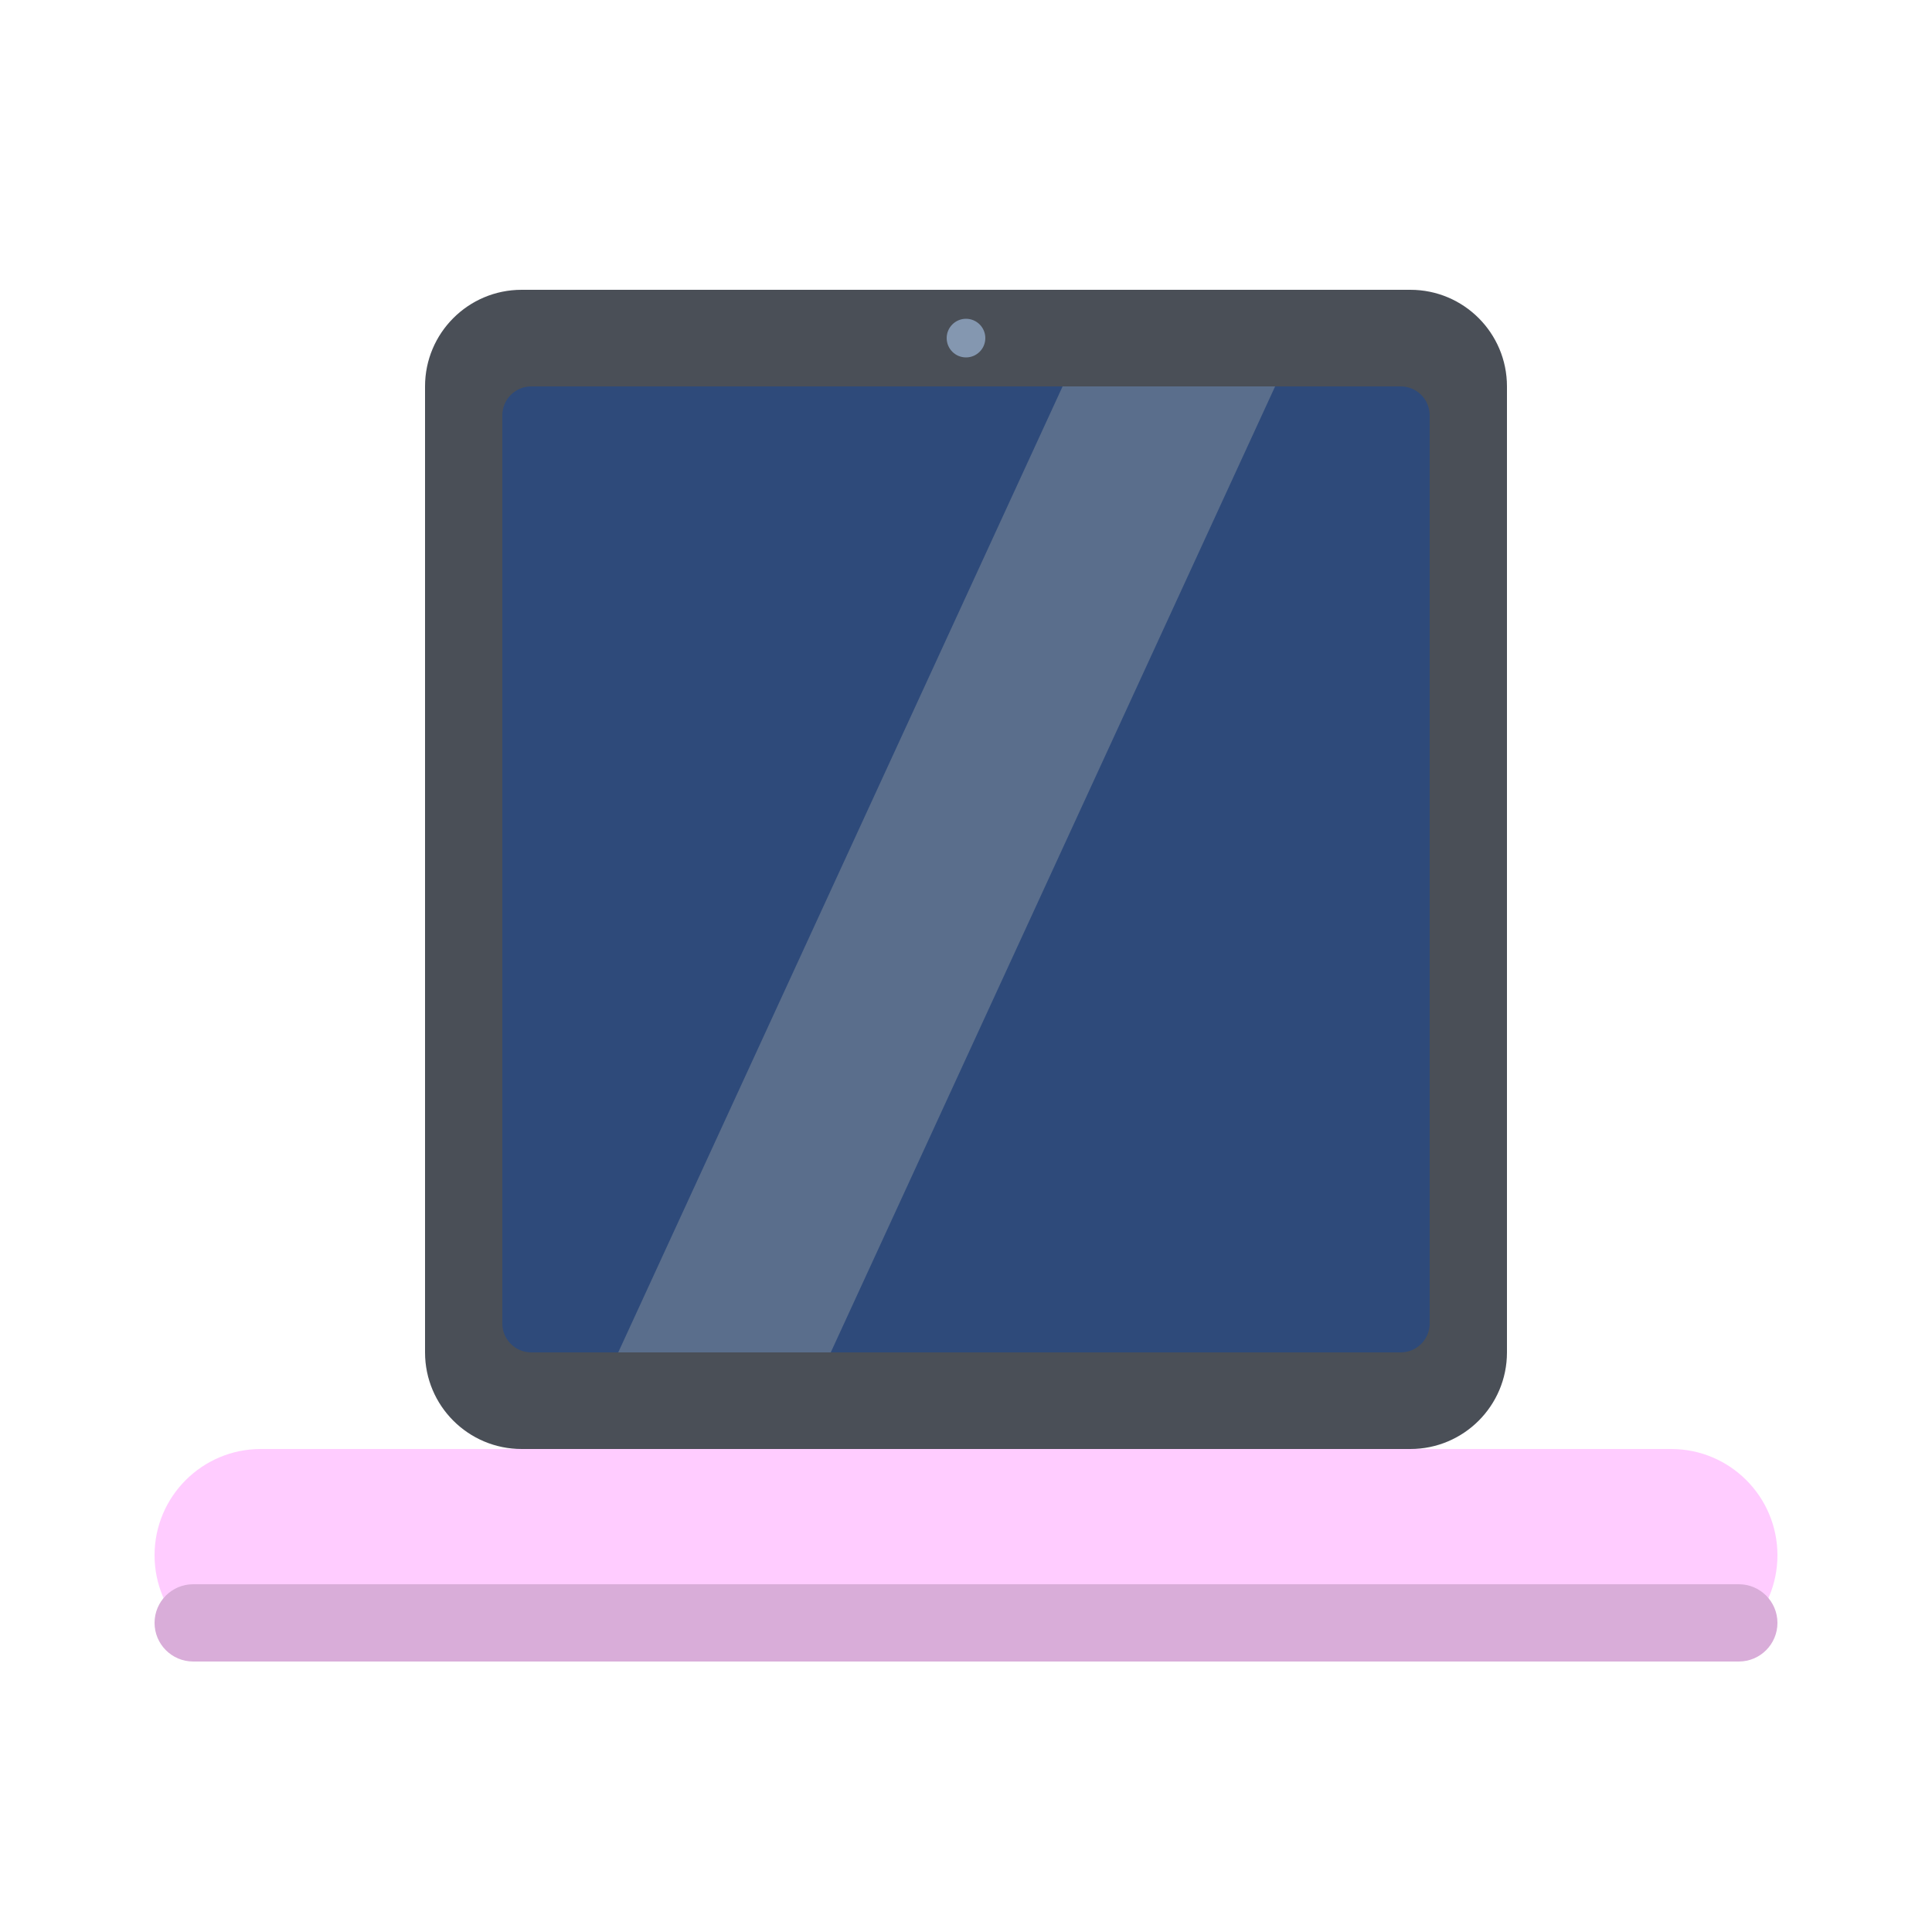
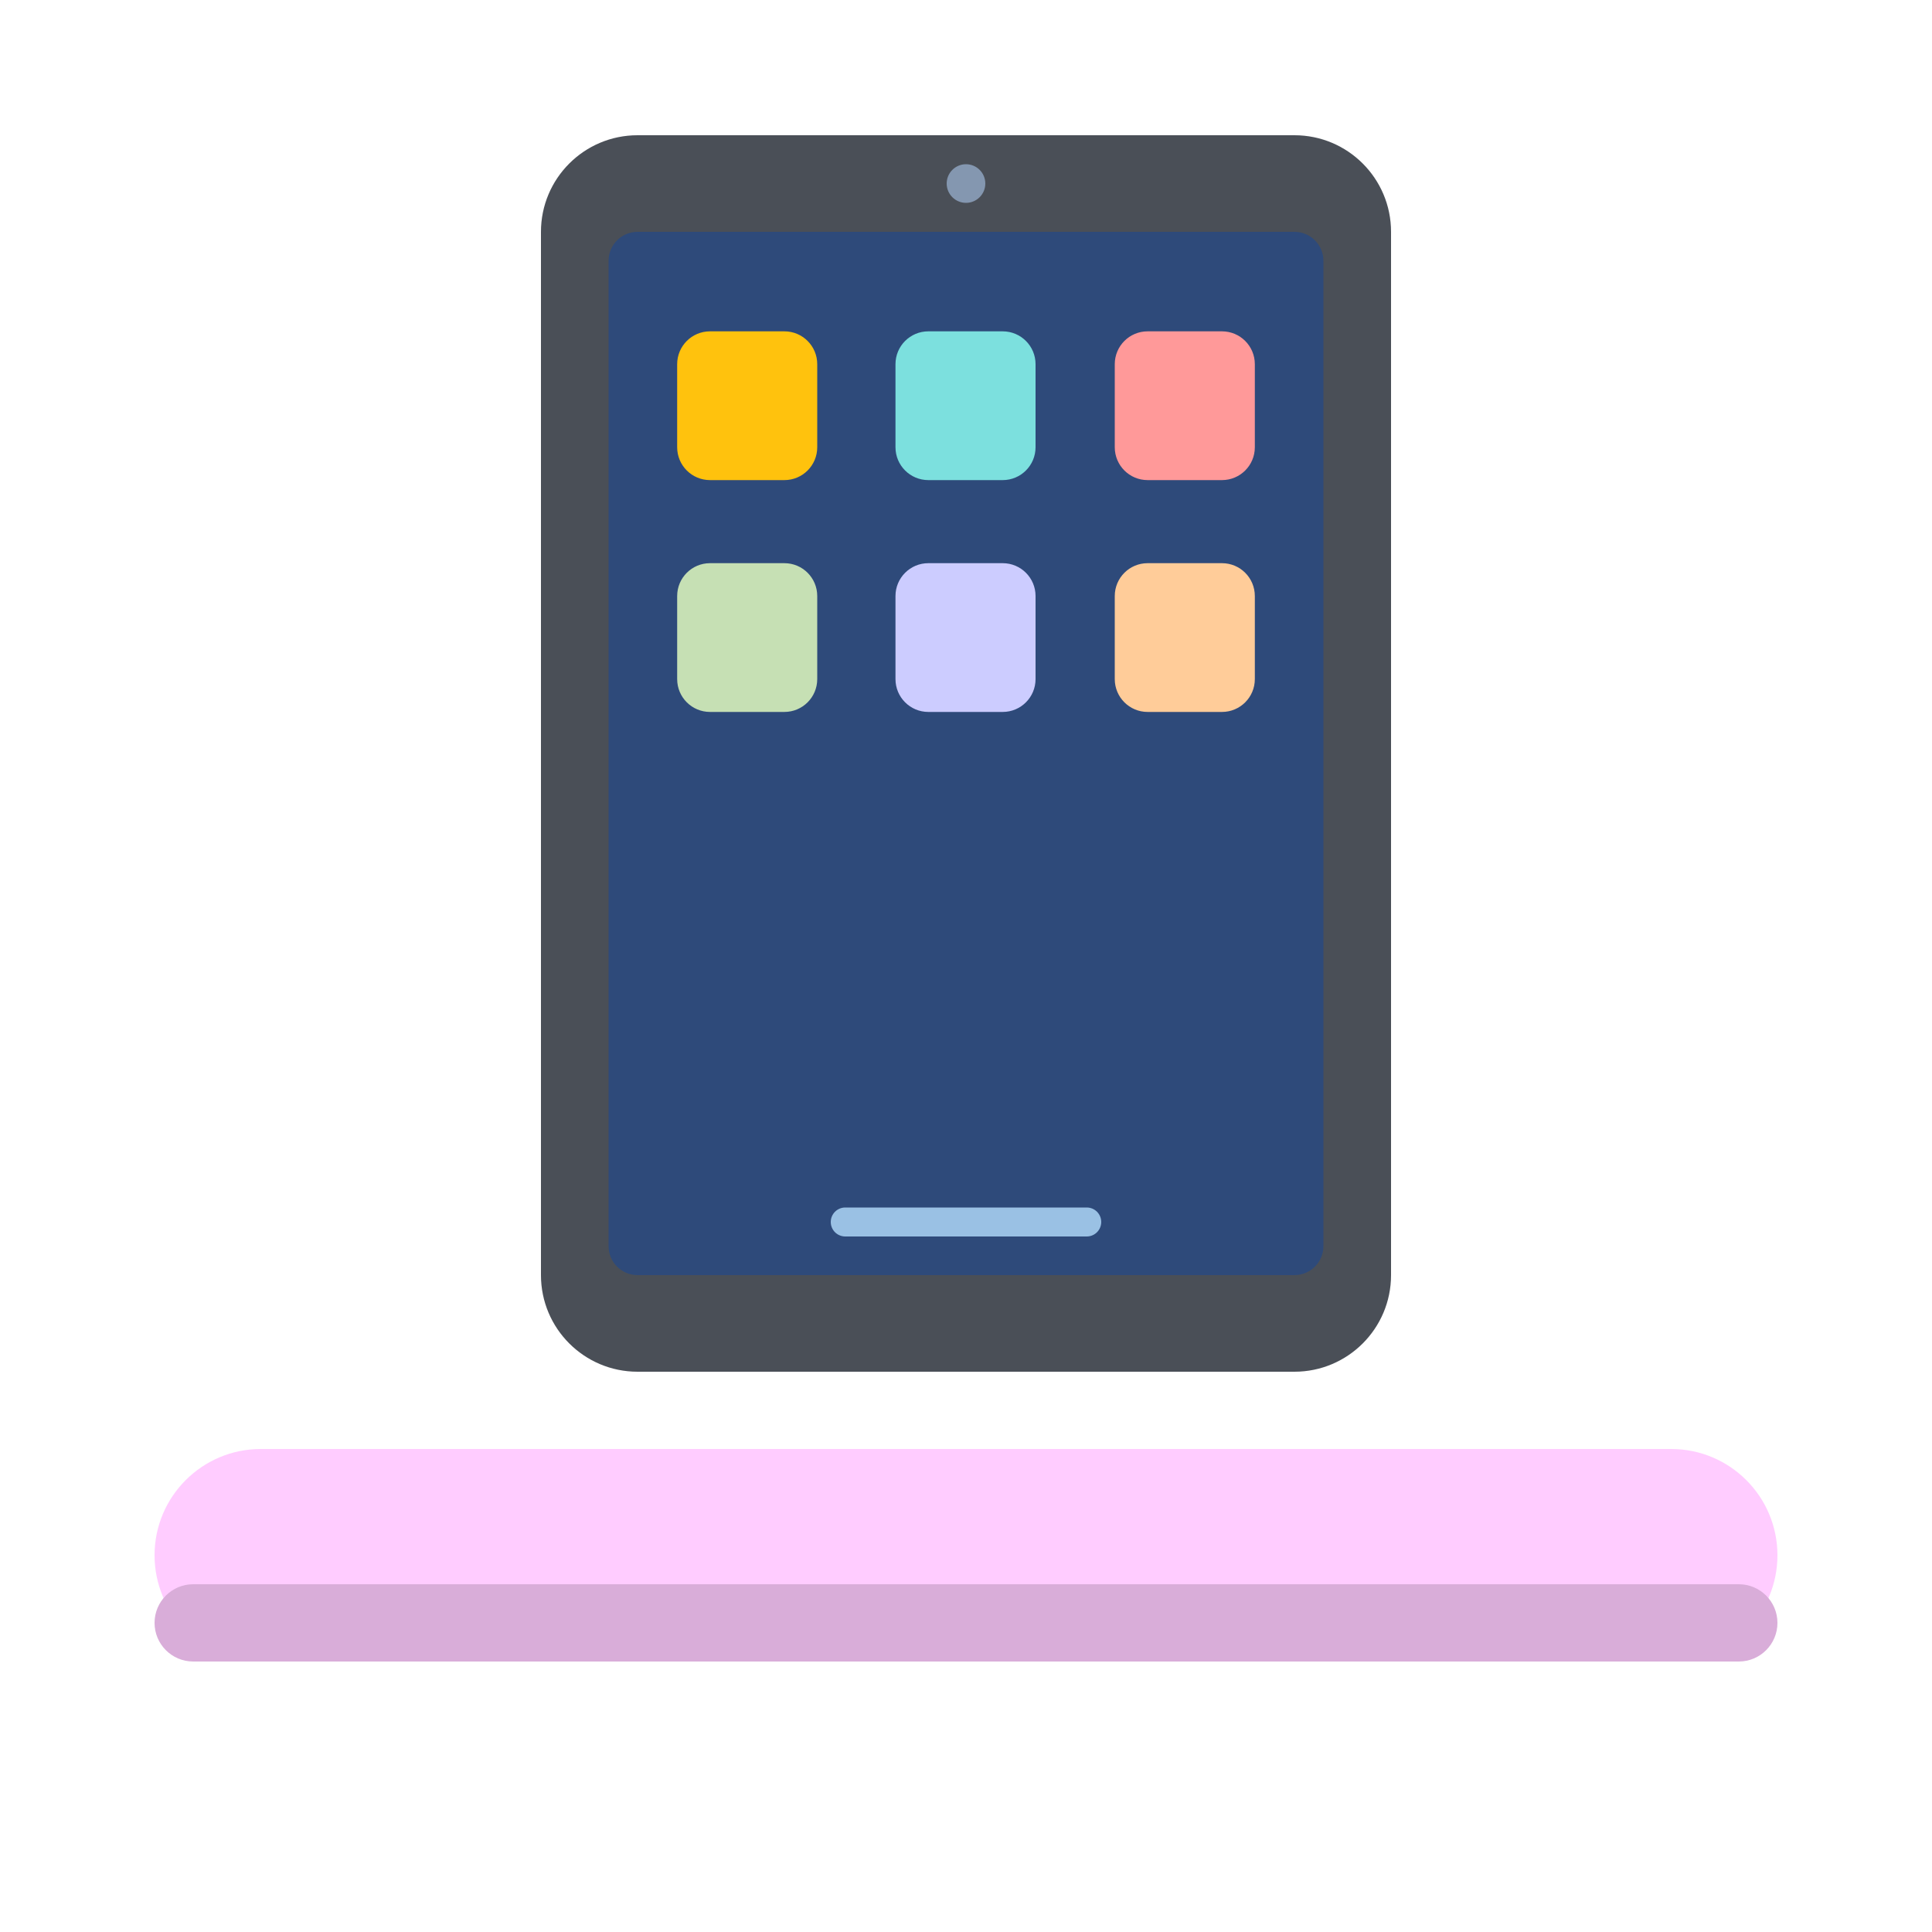
<svg xmlns="http://www.w3.org/2000/svg" viewBox="0 0 200 200" width="100mm" height="100mm">
  <g id="ebene-FFCCFF" fill="#FFCCFF">
    <path fill="#FFCCFF" d="M27,150 L173,150 A11 11 0 0 1 184,161 L184,161 A11 11 0 0 1 173,172 L27,172 A11 11 0 0 1 16,161 L16,161 A11 11 0 0 1 27,150 Z" />
  </g>
  <g id="ebene-D9ADD9" fill="#D9ADD9">
    <path fill="#D9ADD9" d="M20,164 L180,164 A4 4 0 0 1 184,168 L184,168 A4 4 0 0 1 180,172 L20,172 A4 4 0 0 1 16,168 L16,168 A4 4 0 0 1 20,164 Z" />
  </g>
  <g id="ebene-4A4F57" fill="#4A4F57">
-     <path fill="#4A4F57" d="M54,30 L146,30 A10 10 0 0 1 156,40 L156,140 A10 10 0 0 1 146,150 L54,150 A10 10 0 0 1 44,140 L44,40 A10 10 0 0 1 54,30 Z" />
+     <path fill="#4A4F57" d="M66,14 L134,14 A10 10 0 0 1 144,24 L144,132 A10 10 0 0 1 134,142 L66,142 A10 10 0 0 1 56,132 L56,24 A10 10 0 0 1 66,14 Z" />
  </g>
  <g id="ebene-2E4A7A" fill="#2E4A7A">
-     <path fill="#2E4A7A" d="M55,40 L145,40 A3 3 0 0 1 148,43 L148,137 A3 3 0 0 1 145,140 L55,140 A3 3 0 0 1 52,137 L52,43 A3 3 0 0 1 55,40 Z" />
-   </g>
-   <g id="ebene-5A6E8C" fill="#5A6E8C">
-     <path fill="#5A6E8C" d="M110,40 L132,40 L86,140 L64,140 Z" />
+     <path fill="#2E4A7A" d="M66,24 L134,24 A3 3 0 0 1 137,27 L137,129 A3 3 0 0 1 134,132 L66,132 A3 3 0 0 1 63,129 L63,27 A3 3 0 0 1 66,24 Z" />
  </g>
  <g id="ebene-8497B0" fill="#8497B0">
-     <path fill="#8497B0" d="M102,35 A2 2 0 1 1 98,35 A2 2 0 1 1 102,35 Z" />
+     <path fill="#8497B0" d="M102,19 A2 2 0 1 1 98,19 A2 2 0 1 1 102,19 Z" />
+   </g>
+   <g id="ebene-FFC20D" fill="#FFC20D">
+     <path fill="#FFC20D" d="M73.5,34.3 L81.2,34.3 A3.4 3.4 0 0 1 84.6,37.7 L84.6,46.3 A3.4 3.4 0 0 1 81.2,49.7 L73.5,49.7 A3.4 3.4 0 0 1 70.1,46.3 L70.1,37.7 A3.4 3.4 0 0 1 73.5,34.3 Z" />
+   </g>
+   <g id="ebene-7CE0DE" fill="#7CE0DE">
+     <path fill="#7CE0DE" d="M96.1,34.3 L103.8,34.3 A3.4 3.4 0 0 1 107.2,37.7 L107.2,46.3 A3.4 3.4 0 0 1 103.8,49.7 L96.1,49.7 A3.4 3.4 0 0 1 92.7,46.3 L92.7,37.7 A3.4 3.4 0 0 1 96.1,34.3 Z" />
+   </g>
+   <g id="ebene-FF9999" fill="#FF9999">
+     <path fill="#FF9999" d="M118.8,34.3 L126.5,34.3 A3.4 3.4 0 0 1 129.9,37.7 L129.9,46.3 A3.4 3.4 0 0 1 126.5,49.7 L118.8,49.7 A3.4 3.4 0 0 1 115.4,46.3 L115.4,37.7 A3.4 3.4 0 0 1 118.8,34.3 Z" />
+   </g>
+   <g id="ebene-C6E0B4" fill="#C6E0B4">
+     <path fill="#C6E0B4" d="M73.5,58.3 L81.2,58.3 A3.4 3.4 0 0 1 84.6,61.7 L84.6,70.3 A3.4 3.4 0 0 1 81.2,73.7 L73.5,73.7 A3.4 3.4 0 0 1 70.1,70.3 L70.1,61.7 A3.4 3.4 0 0 1 73.5,58.3 Z" />
+   </g>
+   <g id="ebene-CCCCFF" fill="#CCCCFF">
+     <path fill="#CCCCFF" d="M96.1,58.3 L103.8,58.3 A3.4 3.4 0 0 1 107.2,61.7 L107.2,70.3 A3.4 3.4 0 0 1 103.8,73.7 L96.1,73.7 A3.4 3.4 0 0 1 92.7,70.3 L92.7,61.7 A3.4 3.4 0 0 1 96.1,58.3 Z" />
+   </g>
+   <g id="ebene-FFCC99" fill="#FFCC99">
+     <path fill="#FFCC99" d="M118.8,58.3 L126.5,58.3 A3.4 3.4 0 0 1 129.9,61.7 L129.9,70.3 A3.4 3.4 0 0 1 126.5,73.7 L118.8,73.7 A3.4 3.4 0 0 1 115.4,70.3 L115.4,61.7 A3.4 3.4 0 0 1 118.8,58.3 Z" />
+   </g>
+   <g id="ebene-9AC1E4" fill="#9AC1E4">
+     <path fill="#9AC1E4" d="M87.5,125 L112.5,125 A1.5 1.5 0 0 1 114,126.5 L114,126.5 A1.5 1.5 0 0 1 112.5,128 L87.5,128 A1.5 1.5 0 0 1 86,126.5 L86,126.5 A1.5 1.5 0 0 1 87.5,125 Z" />
  </g>
</svg>
